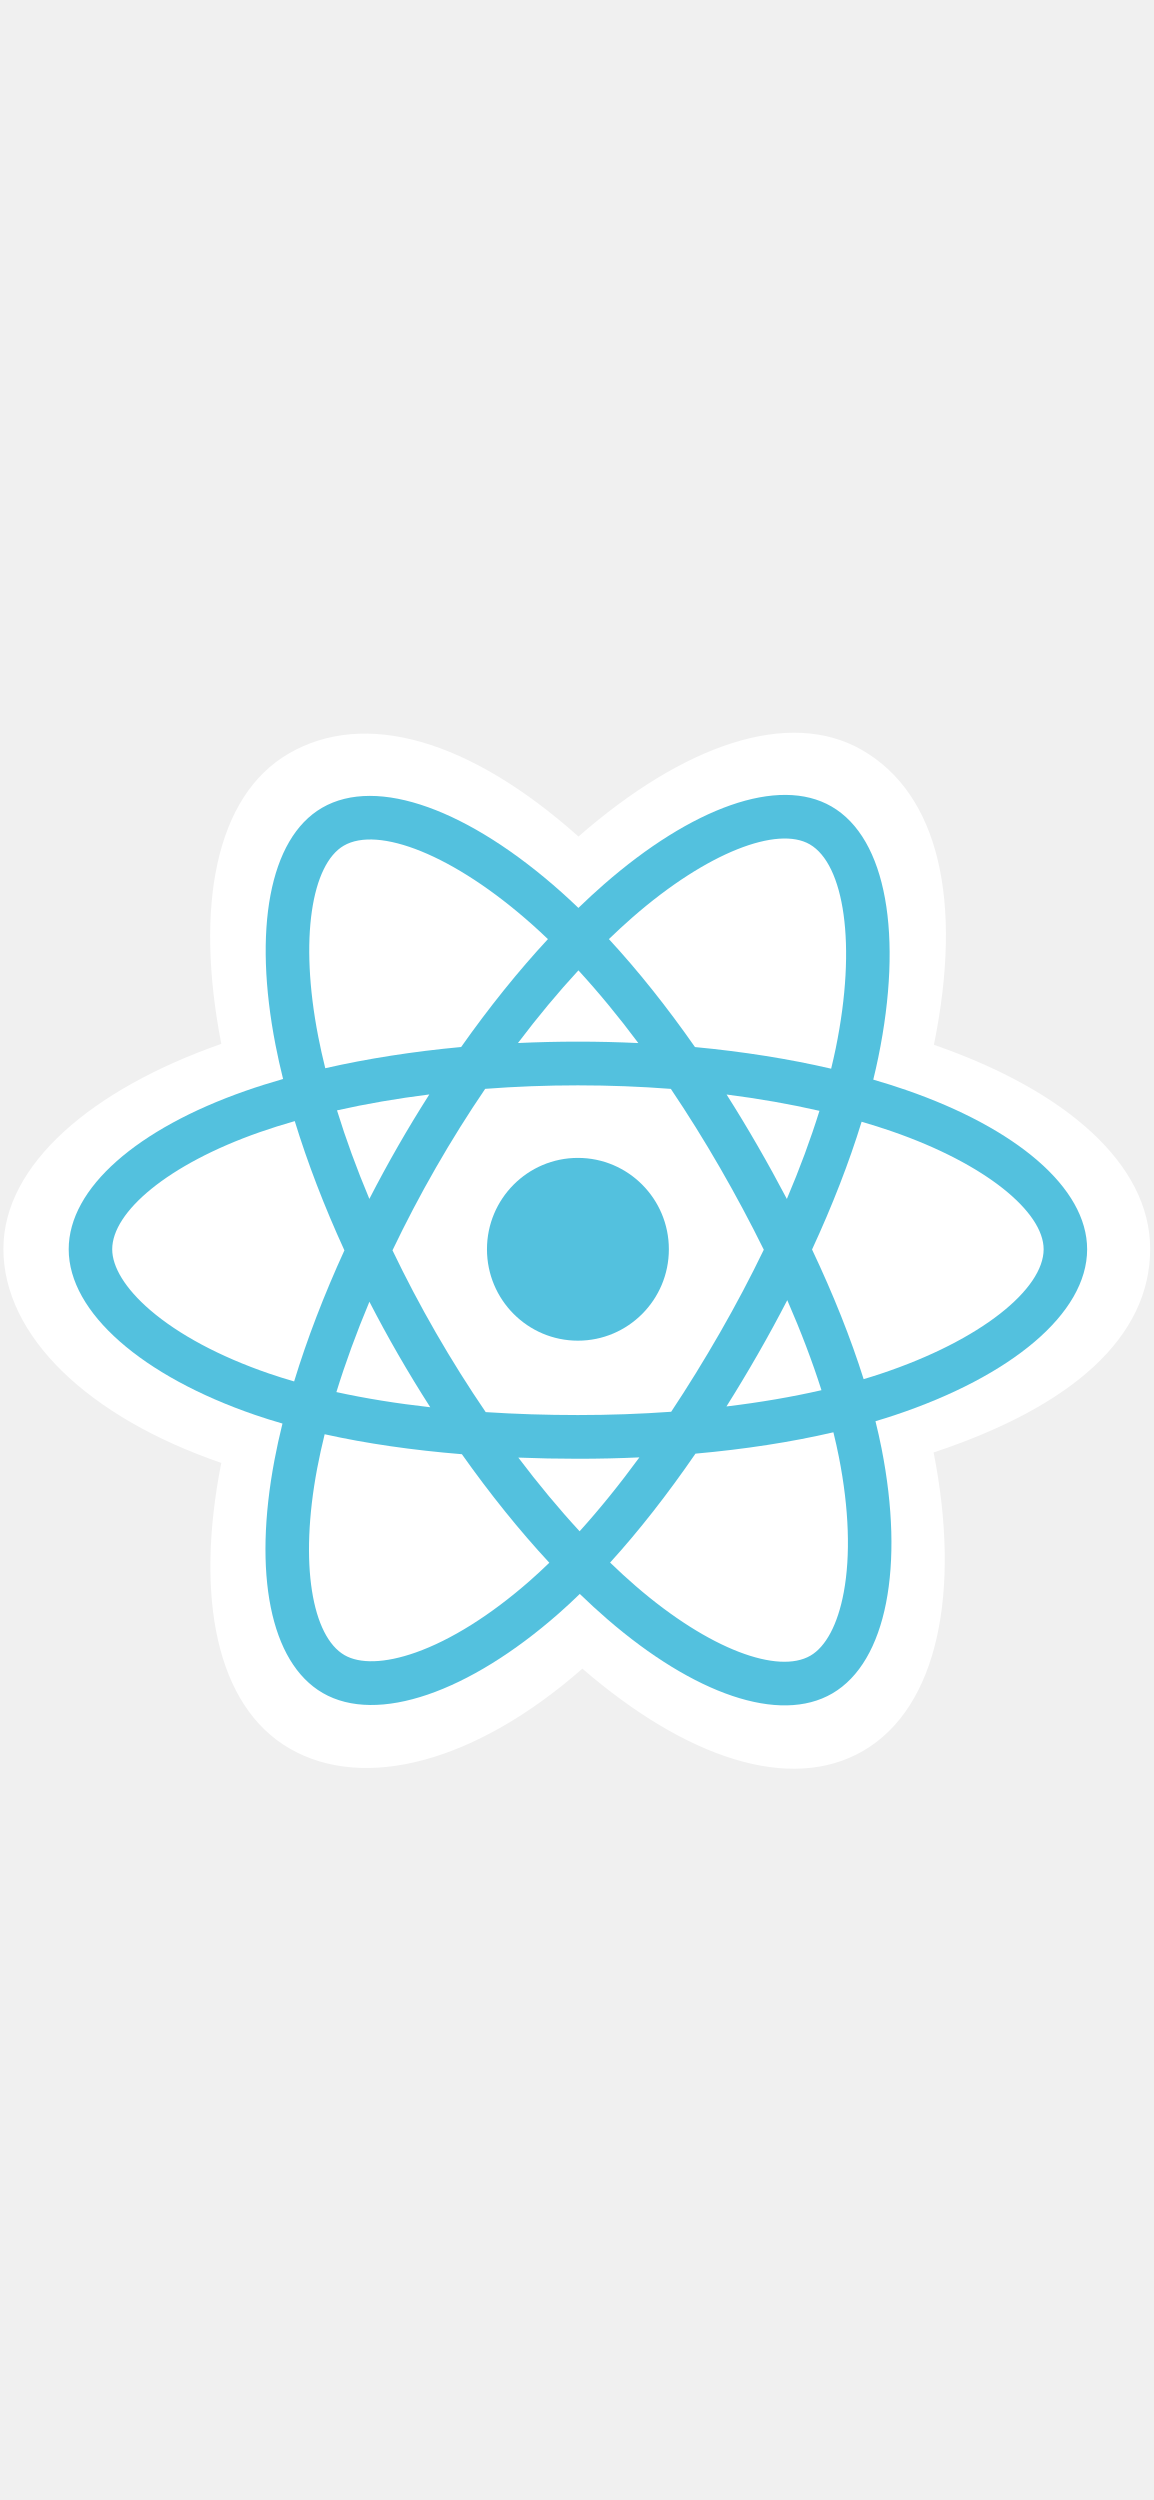
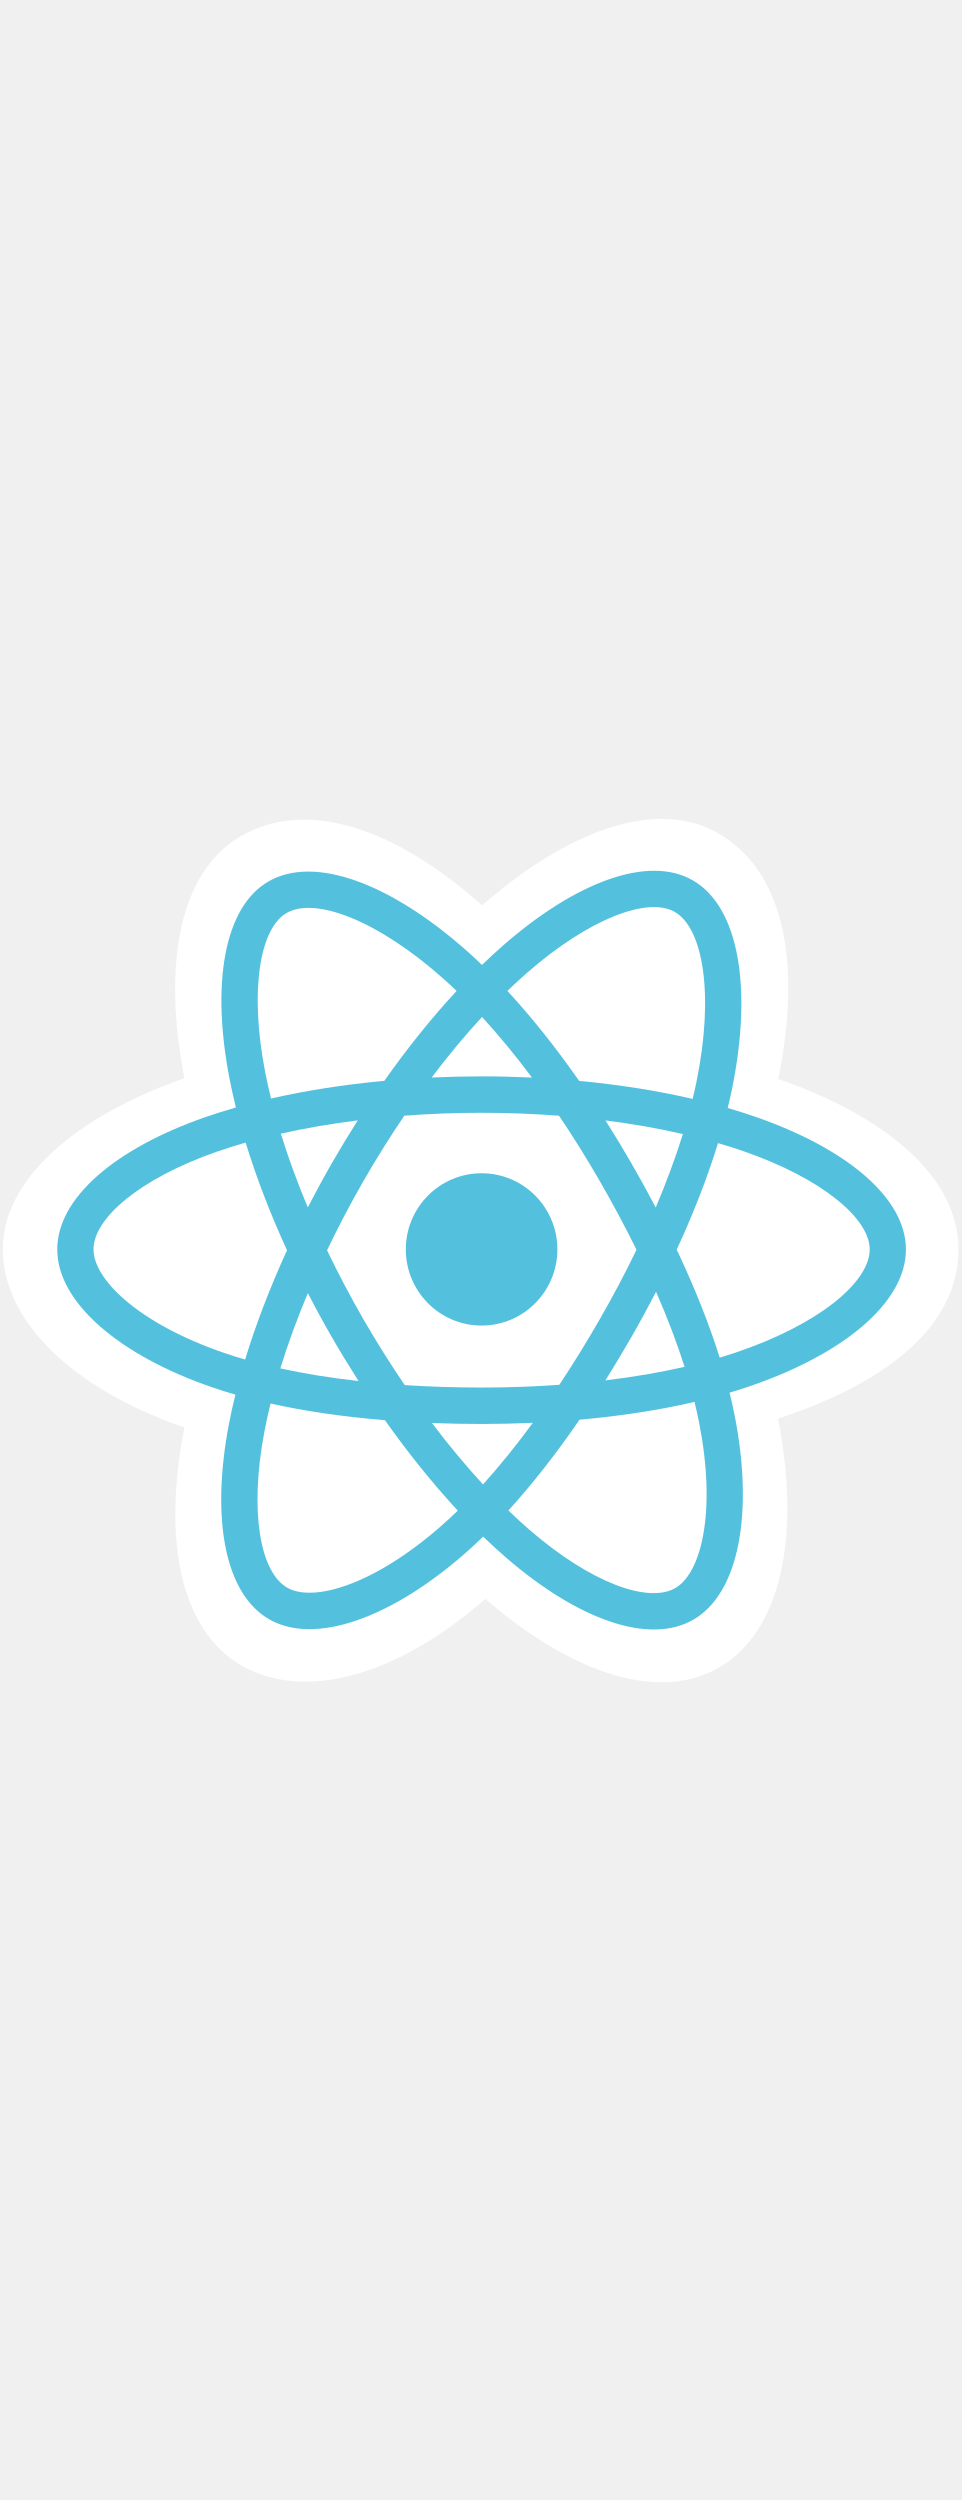
- <svg xmlns="http://www.w3.org/2000/svg" width="1200" height="2600" viewBox="0 0 72 65" fill="none">
+ <svg xmlns="http://www.w3.org/2000/svg" width="1000" height="2600" viewBox="0 0 72 65" fill="none">
  <path d="M0.212 32.429C0.212 37.86 5.489 42.929 13.809 45.786C12.147 54.19 13.511 60.964 18.065 63.603C22.747 66.316 29.721 64.438 36.341 58.624C42.794 64.204 49.315 66.4 53.866 63.752C58.543 61.032 59.965 53.799 58.258 45.132C66.923 42.254 71.77 37.931 71.77 32.429C71.77 27.125 66.484 22.536 58.276 19.697C60.114 10.673 58.557 4.063 53.814 1.315C49.241 -1.335 42.644 0.975 36.096 6.7C29.285 0.623 22.752 -1.233 18.014 1.524C13.445 4.181 12.142 11.078 13.809 19.638C5.77 22.454 0.212 27.146 0.212 32.429Z" fill="white" />
  <path d="M56.538 22.517C55.879 22.288 55.196 22.073 54.492 21.869C54.608 21.395 54.714 20.927 54.808 20.467C56.357 12.913 55.344 6.828 51.887 4.825C48.572 2.904 43.15 4.907 37.674 9.695C37.148 10.156 36.619 10.643 36.092 11.154C35.74 10.816 35.389 10.489 35.039 10.177C29.3 5.057 23.547 2.899 20.093 4.908C16.781 6.835 15.8 12.556 17.194 19.714C17.329 20.405 17.486 21.111 17.664 21.829C16.85 22.062 16.064 22.309 15.312 22.573C8.584 24.93 4.287 28.624 4.287 32.455C4.287 36.413 8.9 40.382 15.908 42.789C16.461 42.979 17.035 43.159 17.626 43.329C17.434 44.106 17.267 44.867 17.127 45.609C15.798 52.643 16.836 58.228 20.139 60.143C23.551 62.12 29.277 60.087 34.853 55.19C35.294 54.803 35.736 54.392 36.179 53.962C36.754 54.518 37.327 55.044 37.897 55.537C43.298 60.207 48.633 62.093 51.933 60.173C55.342 58.19 56.449 52.19 55.011 44.89C54.901 44.333 54.773 43.763 54.63 43.183C55.032 43.064 55.427 42.941 55.812 42.812C63.097 40.387 67.837 36.466 67.837 32.455C67.837 28.61 63.402 24.891 56.538 22.517Z" fill="#53C1DE" />
  <path d="M54.958 40.223C54.611 40.339 54.254 40.45 53.891 40.559C53.086 38 52.001 35.279 50.672 32.469C51.94 29.725 52.984 27.039 53.765 24.497C54.416 24.686 55.047 24.886 55.654 25.096C61.535 27.13 65.123 30.138 65.123 32.455C65.123 34.924 61.248 38.129 54.958 40.223ZM52.348 45.42C52.984 48.648 53.075 51.566 52.653 53.848C52.275 55.898 51.514 57.265 50.573 57.812C48.57 58.977 44.287 57.463 39.668 53.469C39.139 53.011 38.605 52.522 38.07 52.005C39.861 50.037 41.65 47.749 43.397 45.208C46.469 44.934 49.372 44.487 52.004 43.875C52.133 44.401 52.249 44.916 52.348 45.42ZM25.953 57.611C23.996 58.305 22.438 58.325 21.496 57.779C19.491 56.617 18.658 52.133 19.794 46.117C19.925 45.428 20.08 44.721 20.258 43.997C22.861 44.576 25.743 44.992 28.822 45.243C30.581 47.729 32.422 50.014 34.278 52.015C33.872 52.409 33.468 52.783 33.067 53.136C30.601 55.301 28.13 56.838 25.953 57.611ZM16.786 40.208C13.687 39.144 11.128 37.76 9.374 36.251C7.798 34.895 7.002 33.548 7.002 32.455C7.002 30.13 10.452 27.164 16.206 25.148C16.904 24.904 17.635 24.673 18.393 24.457C19.189 27.056 20.232 29.774 21.491 32.522C20.215 35.311 19.157 38.072 18.354 40.701C17.814 40.545 17.29 40.381 16.786 40.208ZM19.859 19.19C18.664 13.057 19.457 8.43 21.453 7.269C23.58 6.032 28.281 7.796 33.236 12.217C33.553 12.499 33.871 12.795 34.19 13.101C32.343 15.093 30.519 17.361 28.776 19.833C25.787 20.111 22.926 20.558 20.296 21.157C20.13 20.489 19.984 19.832 19.859 19.19ZM47.271 25.992C46.642 24.9 45.997 23.835 45.339 22.798C47.367 23.056 49.309 23.398 51.134 23.816C50.586 25.58 49.903 27.424 49.1 29.315C48.523 28.215 47.913 27.106 47.271 25.992ZM36.093 15.051C37.345 16.414 38.599 17.936 39.832 19.587C38.589 19.528 37.331 19.498 36.062 19.498C34.806 19.498 33.556 19.528 32.321 19.585C33.556 17.95 34.821 16.43 36.093 15.051ZM24.842 26.011C24.214 27.105 23.616 28.208 23.048 29.312C22.258 27.428 21.581 25.576 21.029 23.787C22.842 23.379 24.776 23.046 26.79 22.793C26.123 23.839 25.472 24.913 24.842 26.01V26.011ZM26.848 42.312C24.767 42.079 22.804 41.763 20.991 41.366C21.553 39.545 22.244 37.653 23.051 35.728C23.62 36.833 24.221 37.936 24.853 39.033H24.853C25.497 40.15 26.164 41.245 26.848 42.312ZM36.168 50.052C34.881 48.657 33.597 47.114 32.344 45.454C33.561 45.502 34.801 45.527 36.062 45.527C37.358 45.527 38.638 45.498 39.898 45.441C38.661 47.131 37.411 48.676 36.168 50.052ZM49.126 35.63C49.975 37.576 50.691 39.458 51.26 41.248C49.417 41.67 47.428 42.01 45.331 42.263C45.991 41.213 46.642 40.129 47.282 39.014C47.93 37.886 48.544 36.756 49.126 35.63ZM44.931 37.651C43.937 39.382 42.917 41.034 41.882 42.594C39.996 42.729 38.048 42.799 36.062 42.799C34.085 42.799 32.161 42.737 30.308 42.616C29.231 41.036 28.189 39.379 27.202 37.666H27.202C26.218 35.957 25.312 34.234 24.491 32.521C25.312 30.803 26.215 29.078 27.194 27.373L27.194 27.373C28.175 25.663 29.208 24.014 30.275 22.444C32.165 22.3 34.103 22.226 36.062 22.226H36.062C38.03 22.226 39.97 22.301 41.86 22.446C42.91 24.005 43.936 25.648 44.922 27.358C45.918 29.088 46.834 30.802 47.661 32.482C46.836 34.191 45.923 35.922 44.931 37.651ZM50.531 7.188C52.659 8.421 53.487 13.395 52.15 19.916C52.064 20.332 51.968 20.756 51.864 21.186C49.227 20.574 46.364 20.119 43.367 19.837C41.621 17.338 39.811 15.067 37.995 13.1C38.483 12.628 38.971 12.178 39.456 11.753C44.148 7.65 48.533 6.03 50.531 7.188Z" fill="white" />
  <path d="M36.062 26.753C39.196 26.753 41.737 29.306 41.737 32.455C41.737 35.605 39.196 38.158 36.062 38.158C32.928 38.158 30.387 35.605 30.387 32.455C30.387 29.306 32.928 26.753 36.062 26.753Z" fill="#53C1DE" />
</svg>
